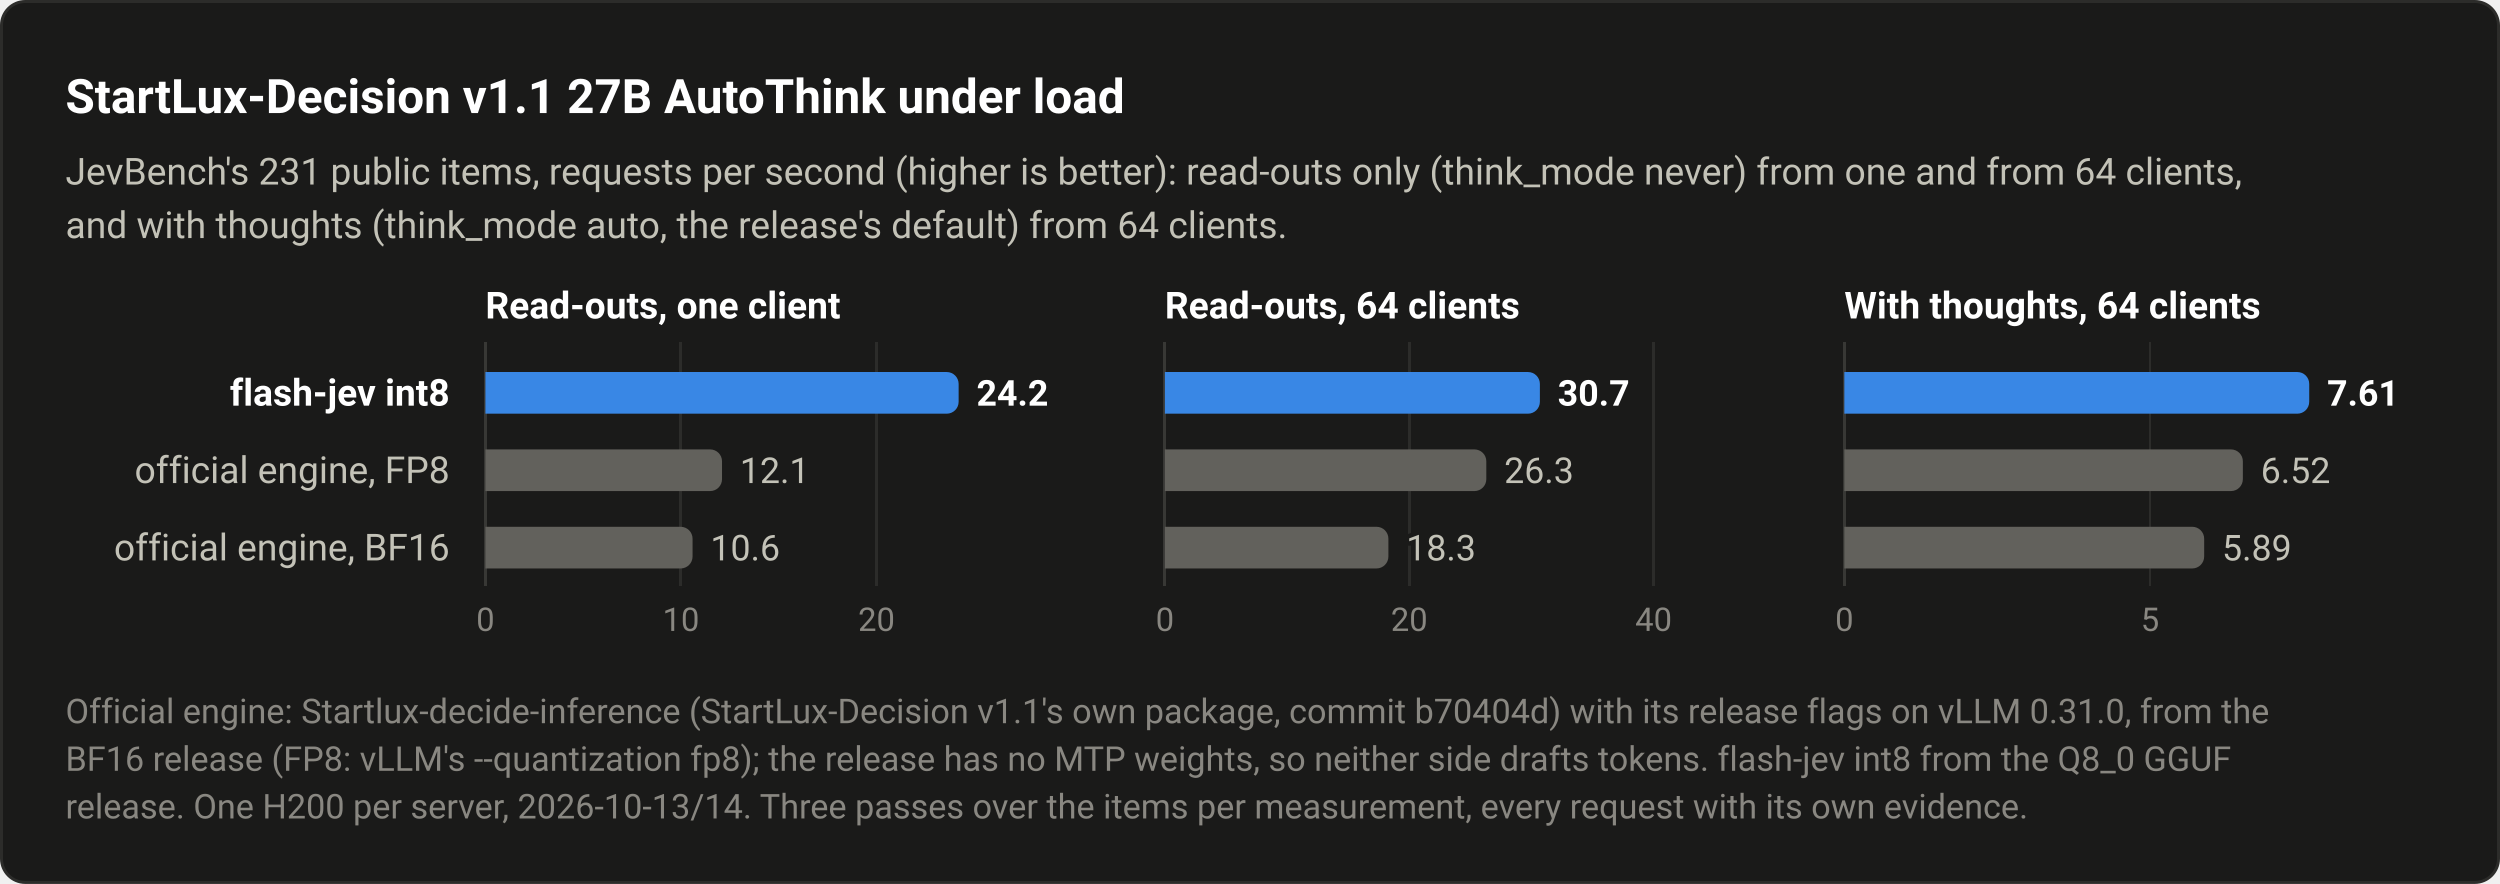
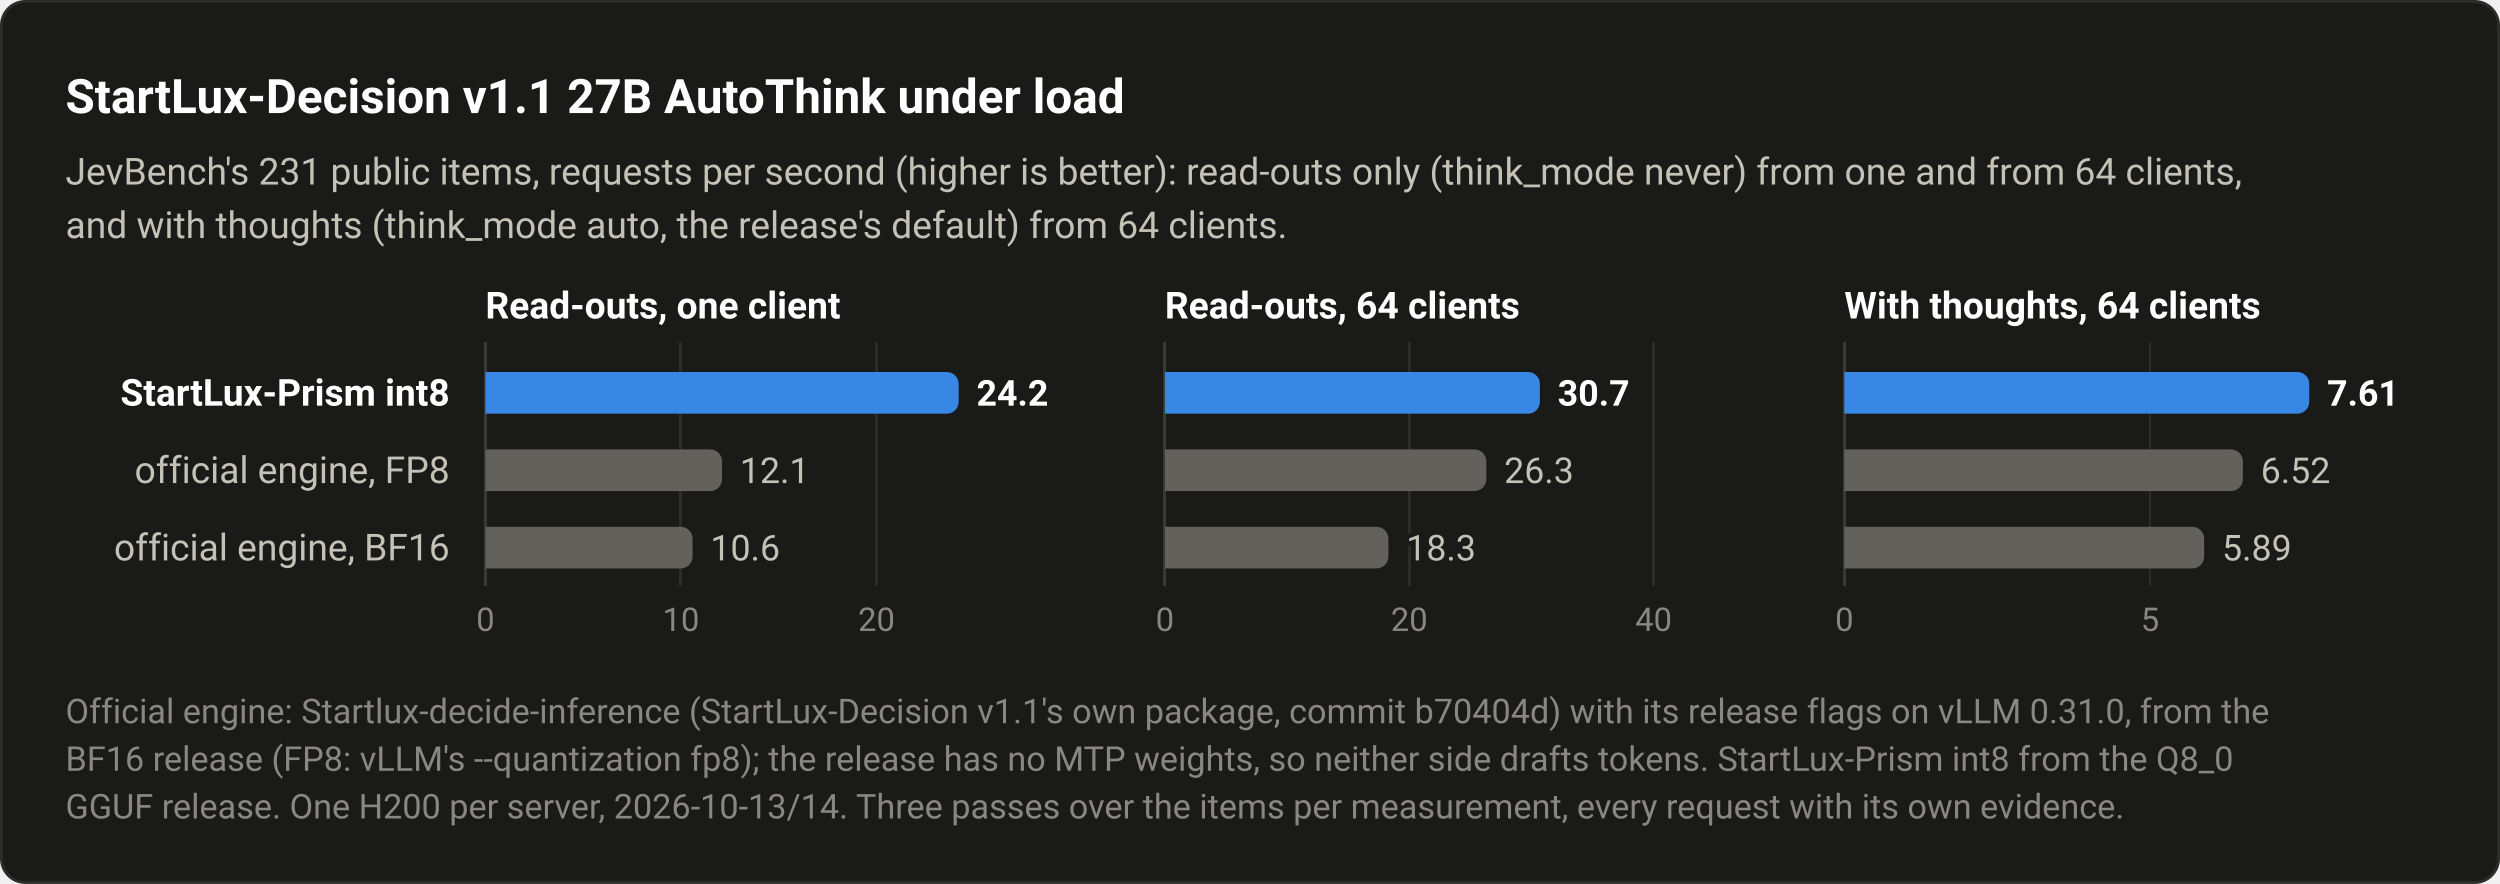
<svg xmlns="http://www.w3.org/2000/svg" width="840" height="297" viewBox="0 0 840 297" role="img" aria-labelledby="title desc" font-family="system-ui, -apple-system, 'Segoe UI', Roboto, 'Helvetica Neue', Arial, sans-serif">
  <rect x="0.5" y="0.5" width="839" height="296" rx="8" fill="#1a1a19" stroke="#2c2c2a" />
  <text x="22.0" y="38.0" font-size="16" fill="#ffffff" text-anchor="start" font-weight="600">StartLux-Decision v1.1 27B AutoThink under load</text>
  <text x="22.0" y="62.0" font-size="12.5" fill="#c3c2b7" text-anchor="start" font-weight="400">JevBench's 231 public items, requests per second (higher is better): read-outs only (think_mode never) from one and from 64 clients,</text>
  <text x="22.0" y="80.0" font-size="12.5" fill="#c3c2b7" text-anchor="start" font-weight="400">and with thoughts (think_mode auto, the release's default) from 64 clients.</text>
  <text x="163.1" y="107.0" font-size="12.5" fill="#ffffff" text-anchor="start" font-weight="600">Read-outs, one client</text>
  <text x="163.1" y="212.0" font-size="11" fill="#898781" text-anchor="middle" font-weight="400" style="font-variant-numeric: tabular-nums">0</text>
  <line x1="228.8" y1="115.0" x2="228.8" y2="197.0" stroke="#2c2c2a" stroke-width="1" shape-rendering="crispEdges" />
  <text x="228.8" y="212.0" font-size="11" fill="#898781" text-anchor="middle" font-weight="400" style="font-variant-numeric: tabular-nums">10</text>
  <line x1="294.5" y1="115.0" x2="294.5" y2="197.0" stroke="#2c2c2a" stroke-width="1" shape-rendering="crispEdges" />
  <text x="294.5" y="212.0" font-size="11" fill="#898781" text-anchor="middle" font-weight="400" style="font-variant-numeric: tabular-nums">20</text>
  <line x1="163.1" y1="115.0" x2="163.1" y2="197.0" stroke="#383835" stroke-width="1" shape-rendering="crispEdges" />
  <path d="M163.1,125.0 H318.1 A4.0,4.0 0 0 1 322.1,129.0 V135.0 A4.0,4.0 0 0 1 318.1,139.0 H163.1 Z" fill="#3987e5" />
  <text x="328.1" y="136.3" font-size="12" fill="#ffffff" text-anchor="start" font-weight="600" style="font-variant-numeric: tabular-nums" stroke="#1a1a19" stroke-width="3" stroke-linejoin="round" paint-order="stroke">24.2</text>
  <path d="M163.1,151.0 H238.6 A4.0,4.0 0 0 1 242.6,155.0 V161.0 A4.0,4.0 0 0 1 238.6,165.0 H163.1 Z" fill="#62615c" />
  <text x="248.6" y="162.3" font-size="12" fill="#c3c2b7" text-anchor="start" font-weight="400" style="font-variant-numeric: tabular-nums" stroke="#1a1a19" stroke-width="3" stroke-linejoin="round" paint-order="stroke">12.1</text>
  <path d="M163.1,177.0 H228.7 A4.0,4.0 0 0 1 232.7,181.0 V187.0 A4.0,4.0 0 0 1 228.7,191.0 H163.1 Z" fill="#62615c" />
  <text x="238.7" y="188.3" font-size="12" fill="#c3c2b7" text-anchor="start" font-weight="400" style="font-variant-numeric: tabular-nums" stroke="#1a1a19" stroke-width="3" stroke-linejoin="round" paint-order="stroke">10.6</text>
  <text x="391.4" y="107.0" font-size="12.5" fill="#ffffff" text-anchor="start" font-weight="600">Read-outs, 64 clients</text>
  <text x="391.4" y="212.0" font-size="11" fill="#898781" text-anchor="middle" font-weight="400" style="font-variant-numeric: tabular-nums">0</text>
  <line x1="473.5" y1="115.0" x2="473.5" y2="197.0" stroke="#2c2c2a" stroke-width="1" shape-rendering="crispEdges" />
  <text x="473.5" y="212.0" font-size="11" fill="#898781" text-anchor="middle" font-weight="400" style="font-variant-numeric: tabular-nums">20</text>
  <line x1="555.6" y1="115.0" x2="555.6" y2="197.0" stroke="#2c2c2a" stroke-width="1" shape-rendering="crispEdges" />
  <text x="555.6" y="212.0" font-size="11" fill="#898781" text-anchor="middle" font-weight="400" style="font-variant-numeric: tabular-nums">40</text>
  <line x1="391.4" y1="115.0" x2="391.4" y2="197.0" stroke="#383835" stroke-width="1" shape-rendering="crispEdges" />
  <path d="M391.4,125.0 H513.4 A4.0,4.0 0 0 1 517.4,129.0 V135.0 A4.0,4.0 0 0 1 513.4,139.0 H391.4 Z" fill="#3987e5" />
  <text x="523.4" y="136.3" font-size="12" fill="#ffffff" text-anchor="start" font-weight="600" style="font-variant-numeric: tabular-nums" stroke="#1a1a19" stroke-width="3" stroke-linejoin="round" paint-order="stroke">30.7</text>
  <path d="M391.4,151.0 H495.4 A4.0,4.0 0 0 1 499.4,155.0 V161.0 A4.0,4.0 0 0 1 495.4,165.0 H391.4 Z" fill="#62615c" />
  <text x="505.4" y="162.3" font-size="12" fill="#c3c2b7" text-anchor="start" font-weight="400" style="font-variant-numeric: tabular-nums" stroke="#1a1a19" stroke-width="3" stroke-linejoin="round" paint-order="stroke">26.3</text>
  <path d="M391.4,177.0 H462.5 A4.0,4.0 0 0 1 466.5,181.0 V187.0 A4.0,4.0 0 0 1 462.5,191.0 H391.4 Z" fill="#62615c" />
  <text x="472.5" y="188.3" font-size="12" fill="#c3c2b7" text-anchor="start" font-weight="400" style="font-variant-numeric: tabular-nums" stroke="#1a1a19" stroke-width="3" stroke-linejoin="round" paint-order="stroke">18.3</text>
  <text x="619.7" y="107.0" font-size="12.5" fill="#ffffff" text-anchor="start" font-weight="600">With thoughts, 64 clients</text>
  <text x="619.7" y="212.0" font-size="11" fill="#898781" text-anchor="middle" font-weight="400" style="font-variant-numeric: tabular-nums">0</text>
  <line x1="722.4" y1="115.0" x2="722.4" y2="197.0" stroke="#2c2c2a" stroke-width="1" shape-rendering="crispEdges" />
  <text x="722.4" y="212.0" font-size="11" fill="#898781" text-anchor="middle" font-weight="400" style="font-variant-numeric: tabular-nums">5</text>
  <line x1="619.7" y1="115.0" x2="619.7" y2="197.0" stroke="#383835" stroke-width="1" shape-rendering="crispEdges" />
  <path d="M619.7,125.0 H771.9 A4.0,4.0 0 0 1 775.9,129.0 V135.0 A4.0,4.0 0 0 1 771.9,139.0 H619.7 Z" fill="#3987e5" />
  <text x="781.9" y="136.3" font-size="12" fill="#ffffff" text-anchor="start" font-weight="600" style="font-variant-numeric: tabular-nums" stroke="#1a1a19" stroke-width="3" stroke-linejoin="round" paint-order="stroke">7.61</text>
  <path d="M619.7,151.0 H749.6 A4.0,4.0 0 0 1 753.6,155.0 V161.0 A4.0,4.0 0 0 1 749.6,165.0 H619.7 Z" fill="#62615c" />
  <text x="759.6" y="162.3" font-size="12" fill="#c3c2b7" text-anchor="start" font-weight="400" style="font-variant-numeric: tabular-nums" stroke="#1a1a19" stroke-width="3" stroke-linejoin="round" paint-order="stroke">6.52</text>
  <path d="M619.7,177.0 H736.6 A4.0,4.0 0 0 1 740.6,181.0 V187.0 A4.0,4.0 0 0 1 736.6,191.0 H619.7 Z" fill="#62615c" />
  <text x="746.6" y="188.3" font-size="12" fill="#c3c2b7" text-anchor="start" font-weight="400" style="font-variant-numeric: tabular-nums" stroke="#1a1a19" stroke-width="3" stroke-linejoin="round" paint-order="stroke">5.89</text>
-   <text x="151.1" y="136.3" font-size="12.5" fill="#ffffff" text-anchor="end" font-weight="600">flash-jev int8</text>
+   <text x="151.1" y="136.3" font-size="12.5" fill="#ffffff" text-anchor="end" font-weight="600">StartLux-Prism int8</text>
  <text x="151.1" y="162.3" font-size="12.5" fill="#c3c2b7" text-anchor="end" font-weight="400">official engine, FP8</text>
  <text x="151.1" y="188.3" font-size="12.5" fill="#c3c2b7" text-anchor="end" font-weight="400">official engine, BF16</text>
  <text x="22.0" y="243.0" font-size="11.5" fill="#898781" text-anchor="start" font-weight="400">Official engine: Startlux-decide-inference (StartLux-Decision v1.1's own package, commit b70404d) with its release flags on vLLM 0.31.0, from the</text>
-   <text x="22.0" y="259.0" font-size="11.5" fill="#898781" text-anchor="start" font-weight="400">BF16 release (FP8: vLLM's --quantization fp8); the release has no MTP weights, so neither side drafts tokens. flash-jev int8 from the Q8_0 GGUF</text>
-   <text x="22.0" y="275.0" font-size="11.5" fill="#898781" text-anchor="start" font-weight="400">release. One H200 per server, 2026-10-13/14. Three passes over the items per measurement, every request with its own evidence.</text>
+   <text x="22.0" y="259.0" font-size="11.5" fill="#898781" text-anchor="start" font-weight="400">BF16 release (FP8: vLLM's --quantization fp8); the release has no MTP weights, so neither side drafts tokens. StartLux-Prism int8 from the Q8_0</text>
+   <text x="22.0" y="275.0" font-size="11.5" fill="#898781" text-anchor="start" font-weight="400">GGUF release. One H200 per server, 2026-10-13/14. Three passes over the items per measurement, every request with its own evidence.</text>
</svg>
